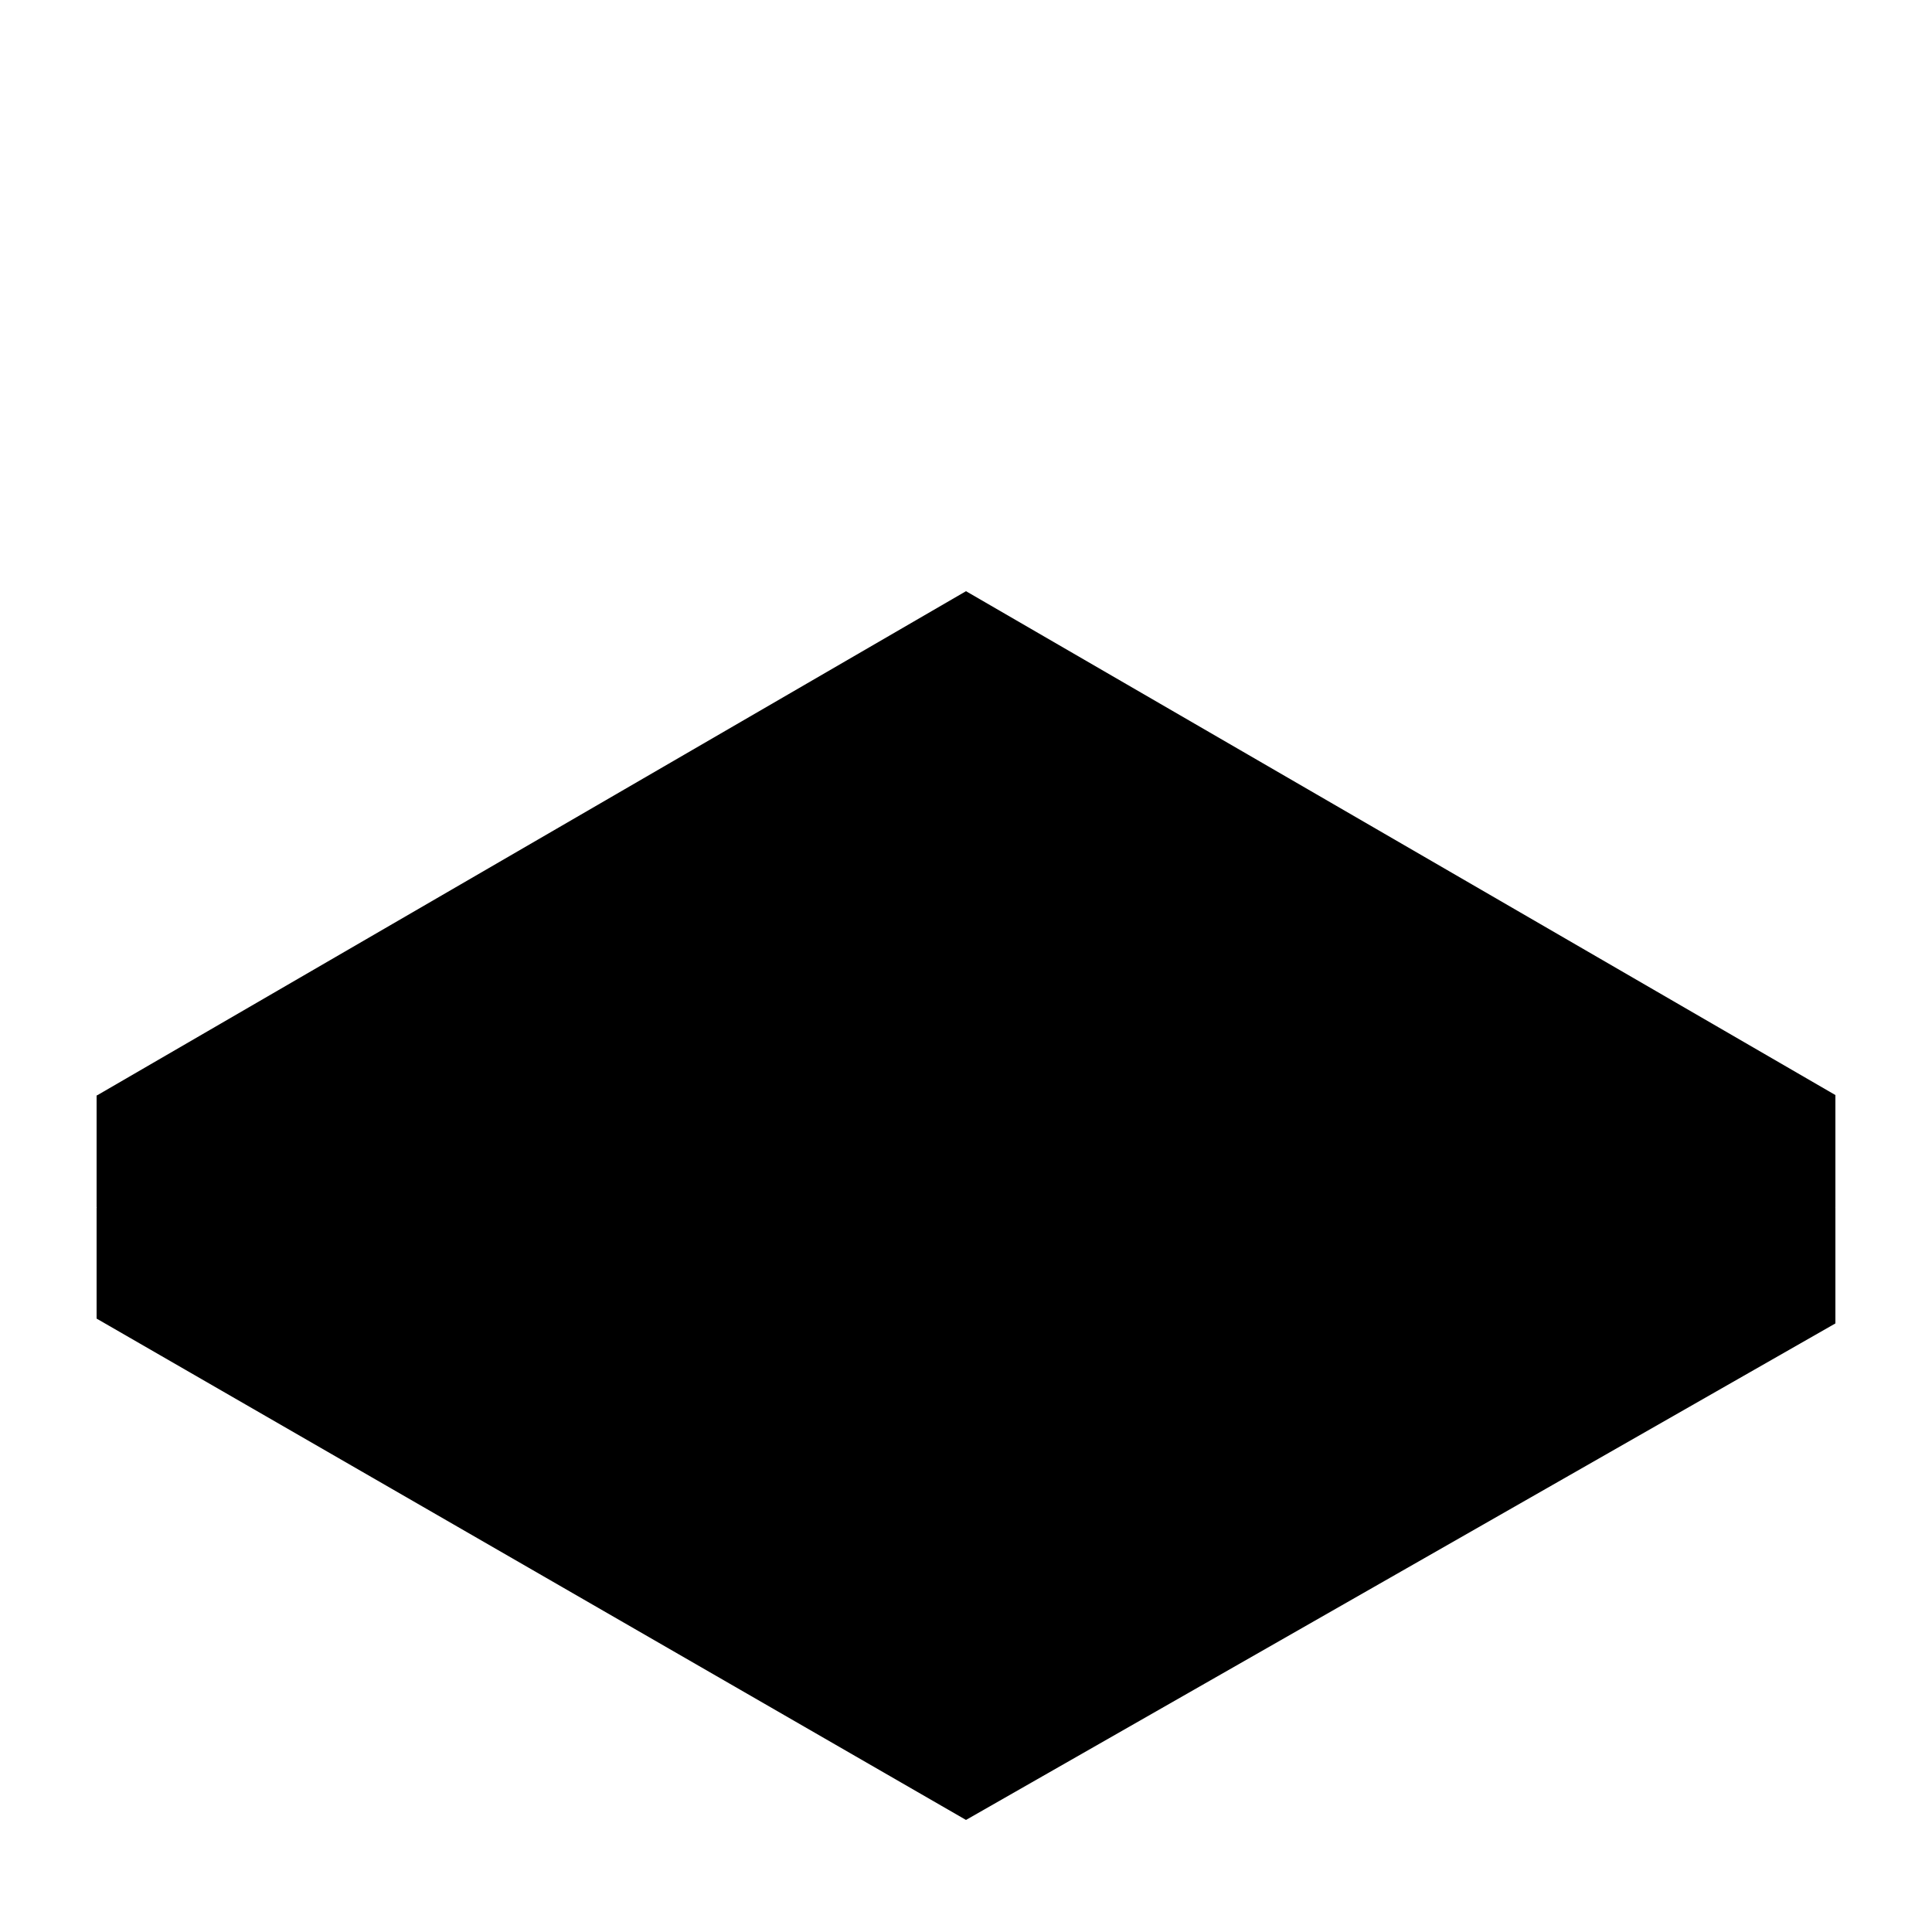
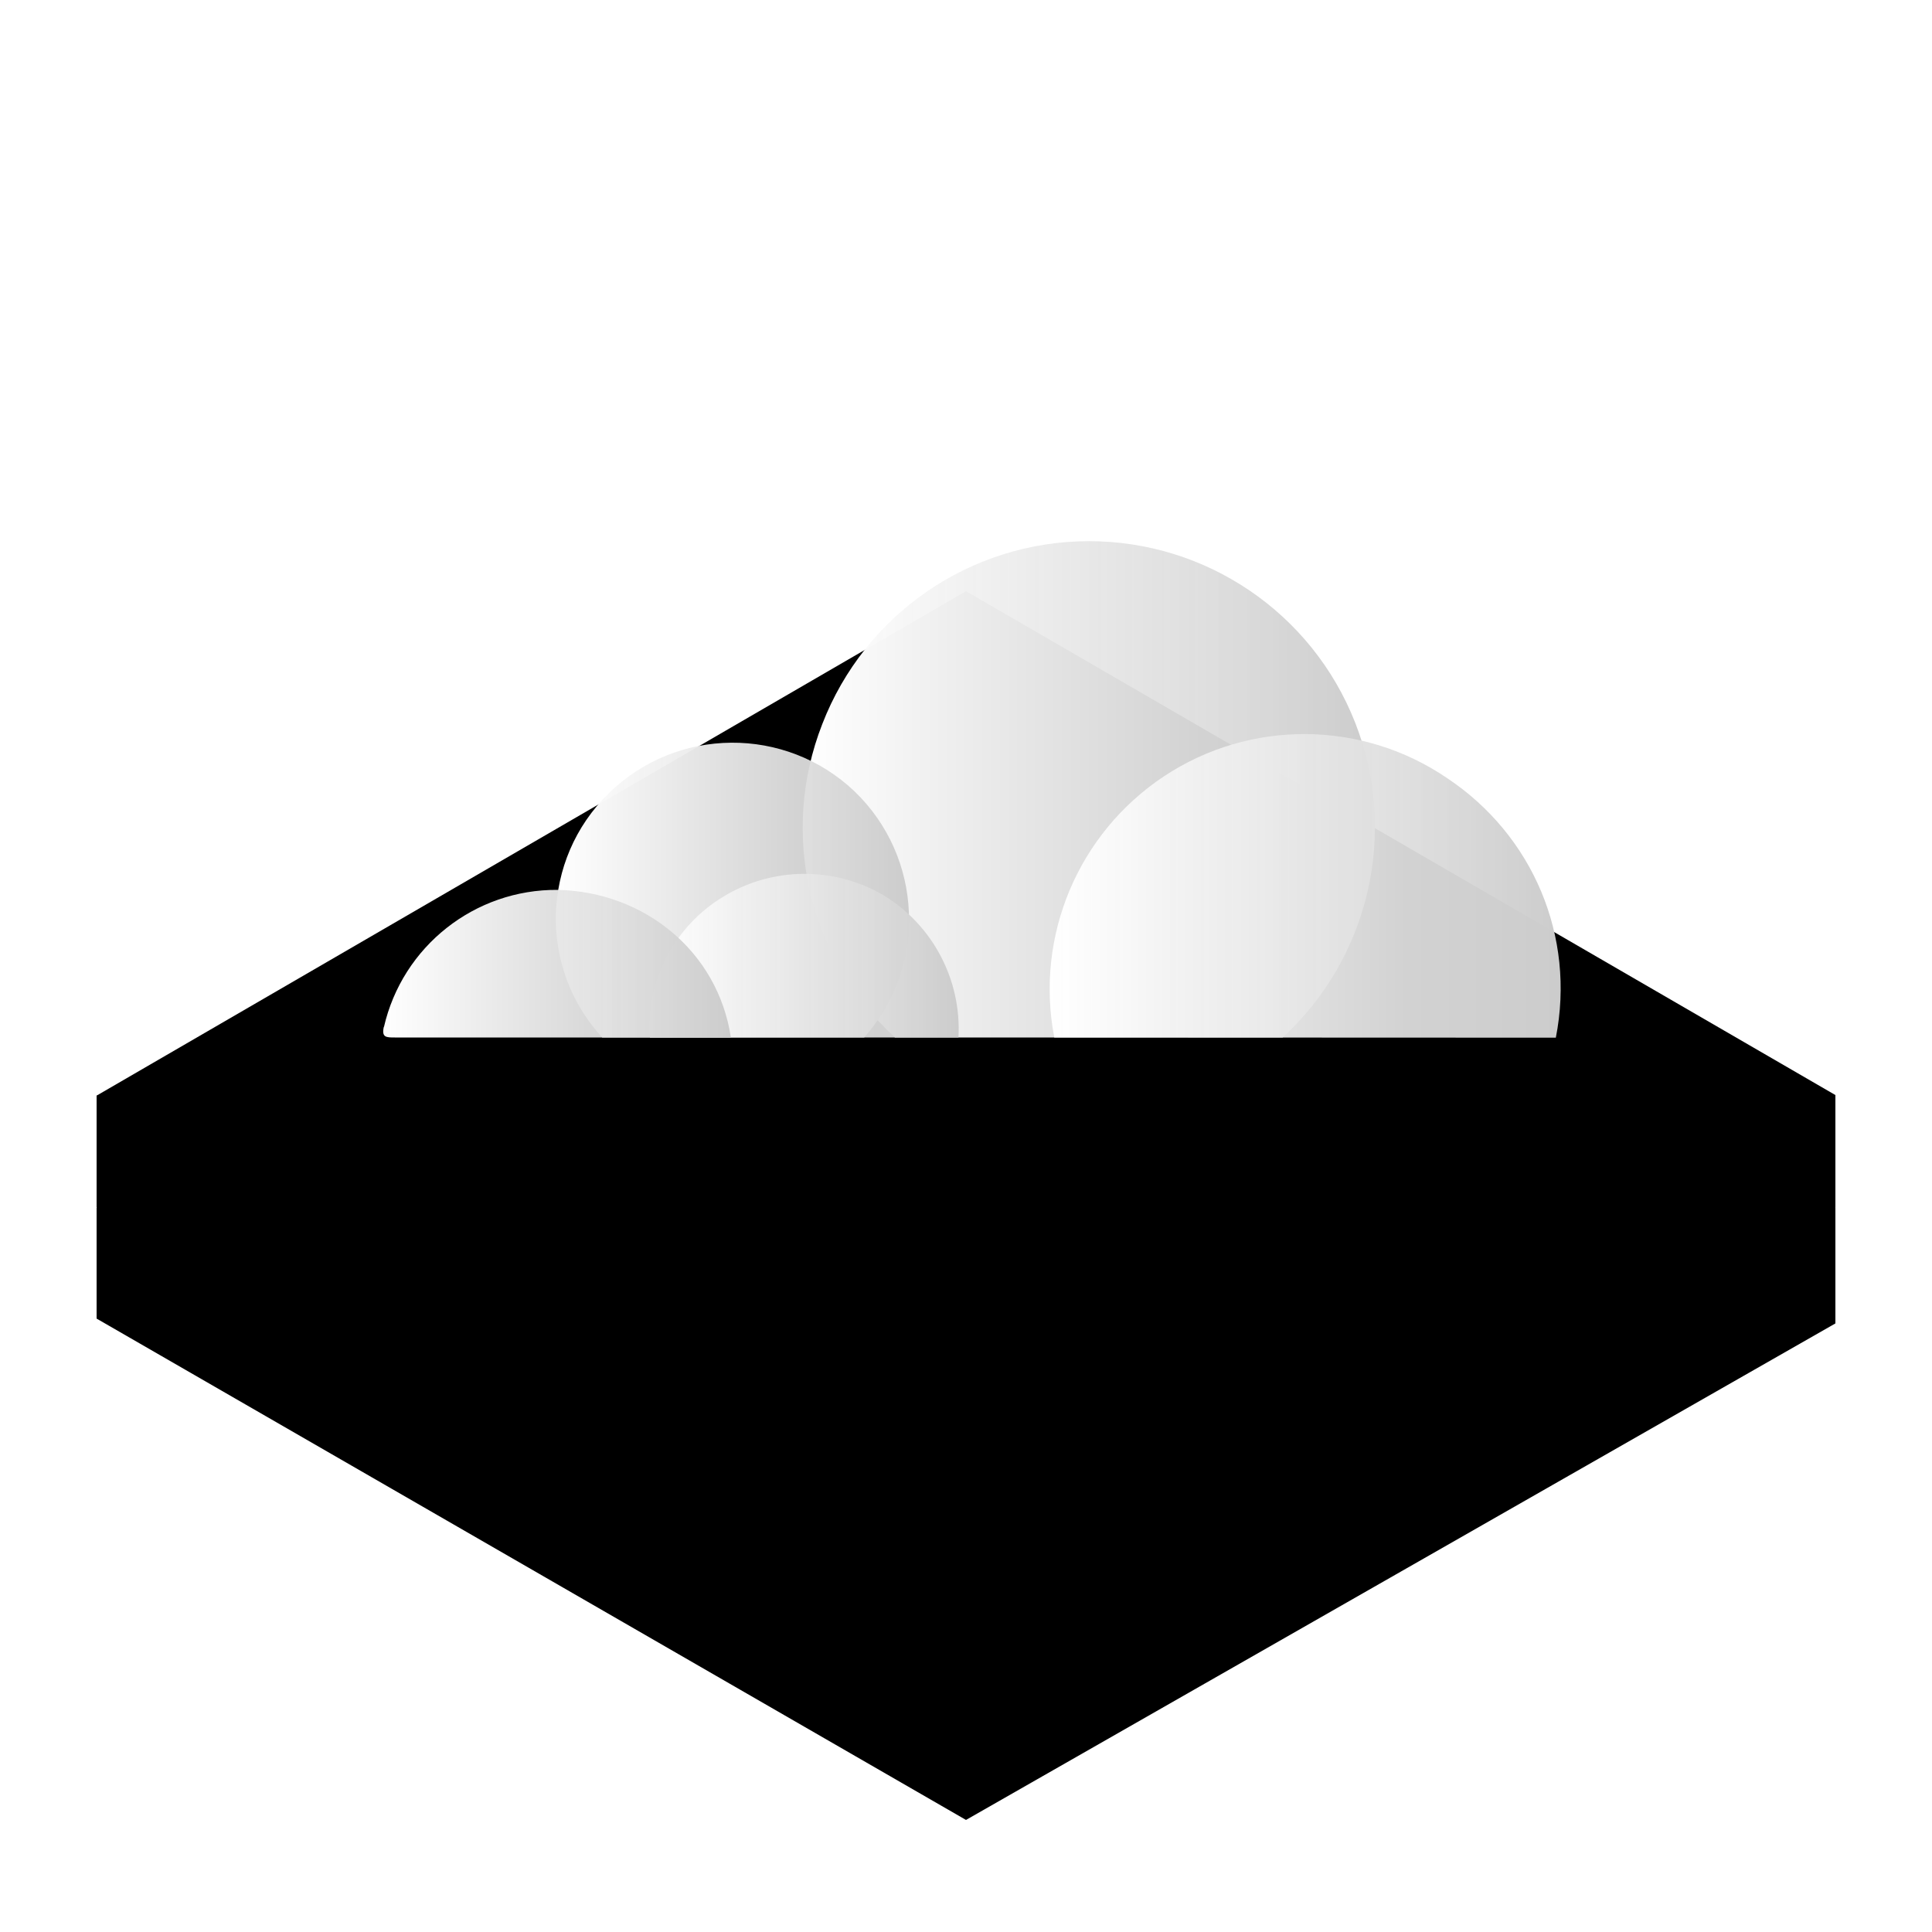
<svg xmlns="http://www.w3.org/2000/svg" viewBox="0 0 10 10">
+   <defs>
+     <linearGradient id="white-linear">
+       <stop offset="0%" stop-color="#fff" />
+       <stop offset="70%" stop-color="#ddd" stop-opacity=".95" />
+       <stop offset="100%" stop-color="#ccc" />
+     </linearGradient>
+   </defs>
  <path class="icon-shadow" d="M 0.5,6.825 V 6.25 L 5,3.64 9.5,6.25 v 0.6 L 5,9.42 Z" />
  <g class="rhel-slice">
    <path class="fill-mid-red" d="M.5 6.247v-.576L5 3.06l4.5 2.608v.578L5 8.843z" />
    <path class="fill-dark-red" d="M.5 5.67v.578L5 8.845v-.578z" />
    <path class="fill-red" d="M9.5 5.67v.58L5 8.844v-.578z" />
  </g>
  <rect x="2" y="5.7" width="6" height=".3" rx=".6" ry=".6" class="icon-shadow" />
  <g class="cloud public" style="fill:url(#white-linear);">
    <path d="M4.632 5.37a1.473 1.473 0 0 1-.376-1.622A1.48 1.48 0 1 1 6.639 5.37" />
    <path d="M 3.117,5.37 A 0.907,0.907 0 0 1 3.151,4.106 0.916,0.916 0 0 1 4.423,4.096 0.92,0.92 0 0 1 4.473,5.37" />
    <path d="M 5.457,5.37 C 5.356,4.846 5.58,4.313 6.025,4.018 a 1.314,1.314 0 0 1 1.466,0.01 c 0.444,0.296 0.665,0.82 0.562,1.343" />
    <path d="M3.364 5.37a.79.79 0 0 1 .38-.729.809.809 0 0 1 .828-.008.81.81 0 0 1 .389.737" />
    <path d="M1.987 5.317a.915.915 0 0 1 .9-.711c.45.01.829.32.896.764H2.044c-.046 0-.07 0-.057-.057z" />
  </g>
</svg>
